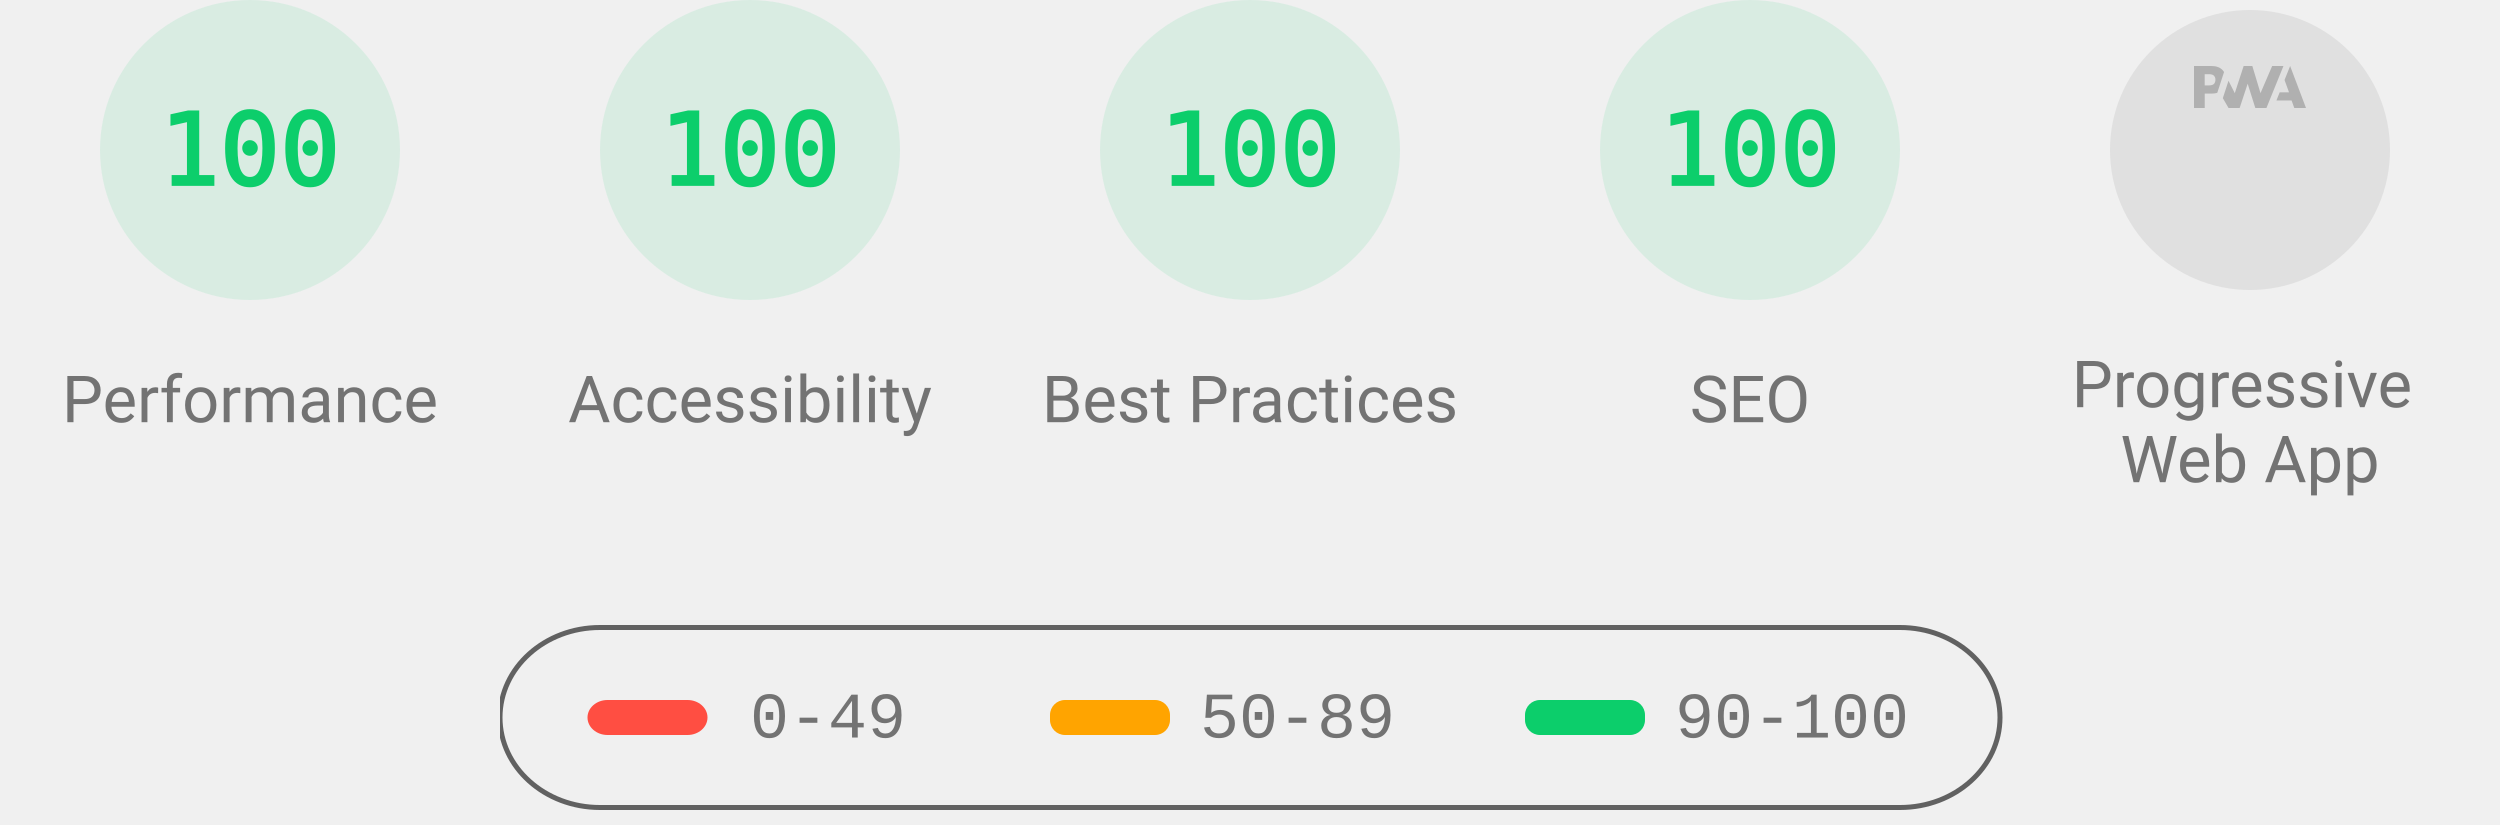
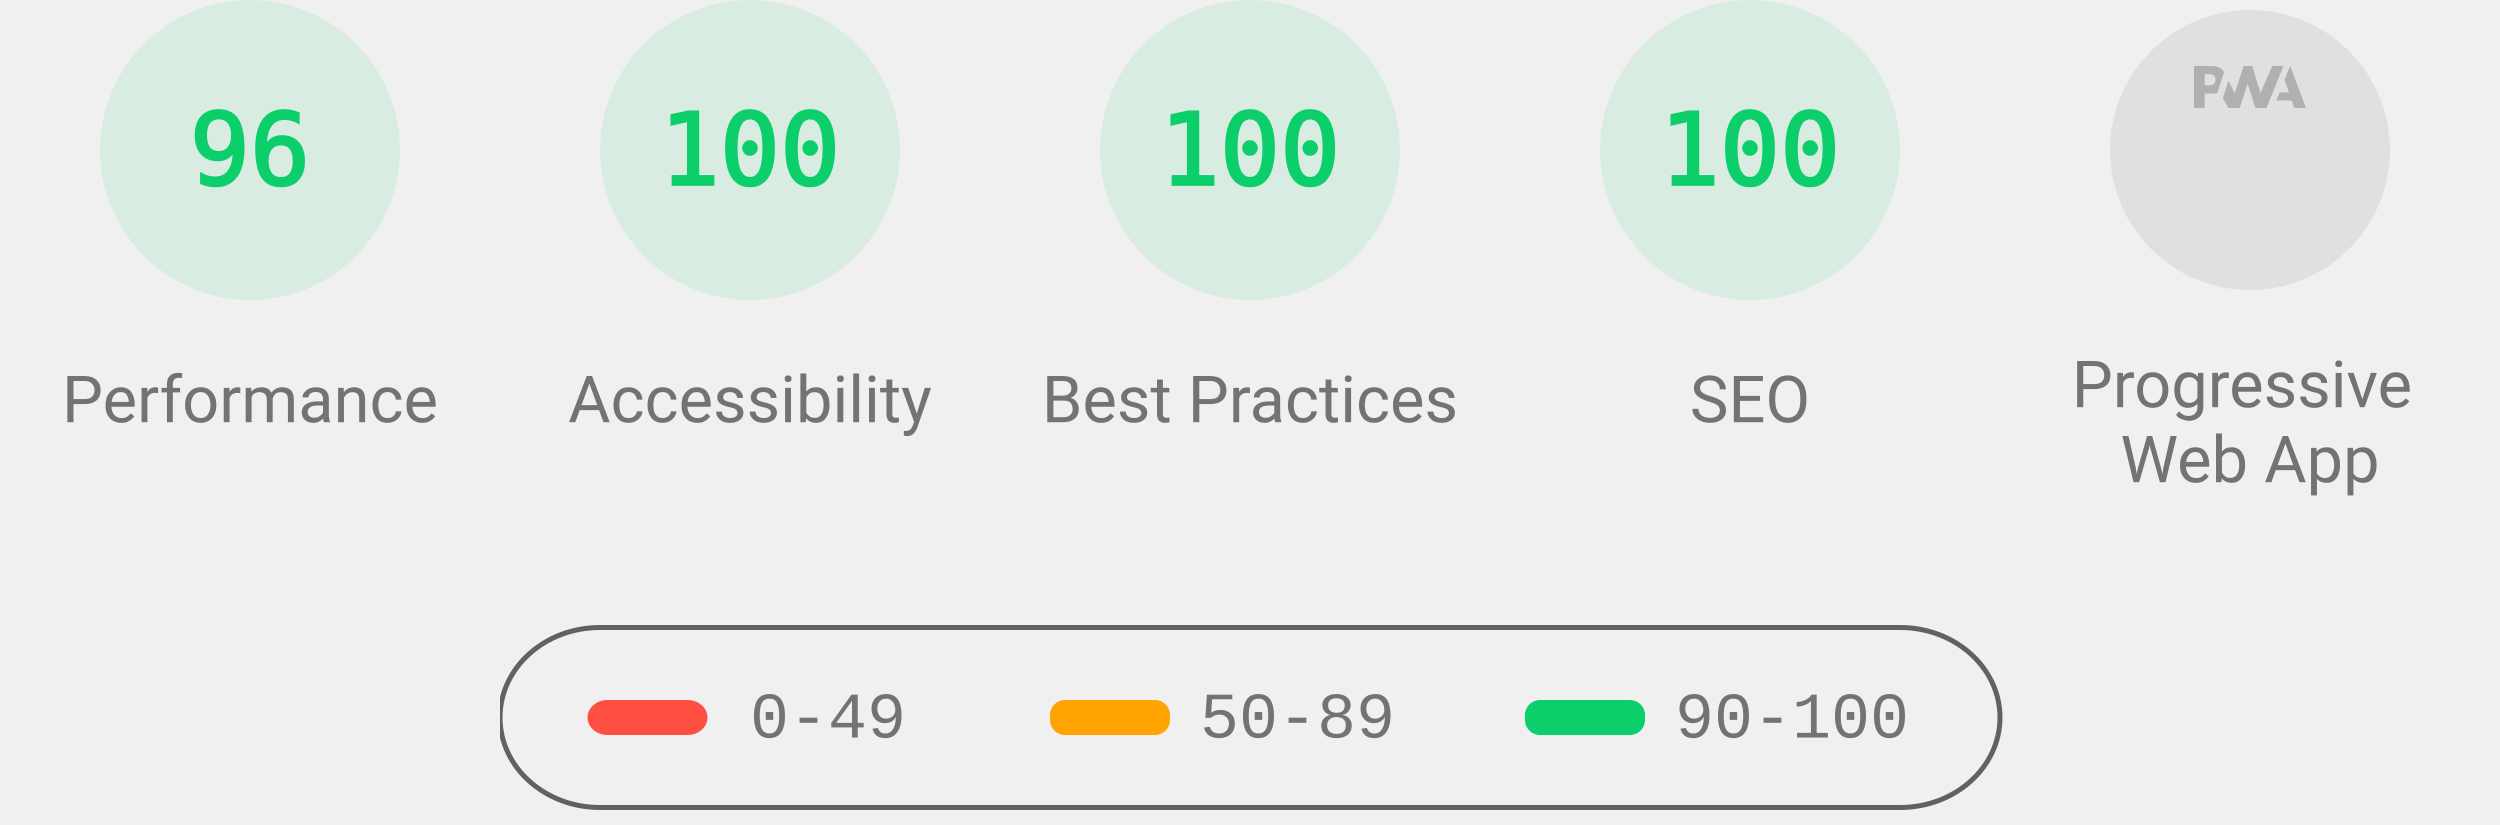
<svg xmlns="http://www.w3.org/2000/svg" class="theme--agnostic" fill="none" width="1000" height="330">
  <style>
			.gauge-base {
				opacity: 0.1
			}

			.gauge-arc {
				fill: none;
				animation-delay: 250ms;
				stroke-linecap: round;
				transform: rotate(-90deg);
				transform-origin: 100px 60px;
				animation: load-gauge 1s ease forwards
			}

			.guage-text {
				font-size: 40px;
				font-family: monospace;
				text-align: center
			}

			.guage-red {
				color: #ff4e42;
				fill: #ff4e42;
				stroke: #ff4e42
			}
			.guage-orange {
				color: #ffa400;
				fill: #ffa400;
				stroke: #ffa400
			}
			.guage-green {
				color: #0cce6b;
				fill: #0cce6b;
				stroke: #0cce6b
			}
			.theme--agnostic .guage-undefined {
				color: #5c5c5c;
				fill: #5c5c5c;
				stroke: #5c5c5c
			}
			.theme--light .guage-undefined {
				color: #1e1e1e;
				fill: #1e1e1e;
				stroke: #1e1e1e
			}
			.theme--dark .guage-undefined {
				color: #f5f5f5;
				fill: #f5f5f5;
				stroke: #f5f5f5
			}

			.guage-title {
				stroke: none;
				font-size: 26px;
				line-height: 26px;
				font-family: Roboto, Halvetica, Arial, sans-serif
			}
			.metric.guage-title {
				font-family: 'Courier New', Courier, monospace
			}
			.theme--agnostic .guage-title {
				color: #737373;
				fill: #737373
			}
			.theme--light .guage-title {
				color: #212121;
				fill: #212121
			}
			.theme--dark .guage-title {
				color: #f5f5f5;
				fill: #f5f5f5
			}

			@keyframes load-gauge {
				from {
					stroke-dasharray: 0 352.858
				}
			}
			.lh-gauge--pwa__disc {
				fill: #e0e0e0
			}
			.lh-gauge--pwa__logo {
				position: relative;
				fill: #b0b0b0
			}
			.lh-gauge--pwa__invisible {
				display: none
			}
			.lh-gauge--pwa__visible {
				display: inline
			}
			.guage-invisible {
				display: none
			}
			.lh-gauge--pwa__logo--primary-color {
				fill: #304ffe
			}
			.theme--agnostic .lh-gauge--pwa__logo--secondary-color {
				fill: #787878
			}
			.theme--light .lh-gauge--pwa__logo--secondary-color {
				fill: #3d3d3d
			}
			.theme--dark .lh-gauge--pwa__logo--secondary-color {
				fill: #d8b6b6
			}
			.theme--light #svg_2 {
				stroke: #00000022
			}
			.theme--agnostic #svg_2 {
				stroke: #616161
			}
			.theme--light #svg_2 {
				stroke: #00000022
			}
			.theme--dark #svg_2 {
				stroke: #f5f5f566
			}
		</style>
  <svg class="guage-div guage-perf guage-green" viewBox="0 0 200 200" width="200" height="200" x="0" y="0">
    <circle class="gauge-base" r="56" cx="100" cy="60" stroke-width="8" />
-     <circle class="gauge-arc guage-arc-1" r="56" cx="100" cy="60" stroke-width="8" style="stroke-dasharray: 351.858, 351.858;" />
-     <text class="guage-text" x="100px" y="60px" alignment-baseline="central" dominant-baseline="central" text-anchor="middle">100</text>
+     <circle class="gauge-arc guage-arc-1" r="56" cx="100" cy="60" stroke-width="8" style="stroke-dasharray: 337.784, 351.858;" />
+     <text class="guage-text" x="100px" y="60px" alignment-baseline="central" dominant-baseline="central" text-anchor="middle">96</text>
    <text class="guage-title" x="100px" y="160px" alignment-baseline="central" dominant-baseline="central" text-anchor="middle">Performance</text>
  </svg>
  <svg class="guage-div guage-acc guage-green" viewBox="0 0 200 200" width="200" height="200" x="200" y="0">
    <circle class="gauge-base" r="56" cx="100" cy="60" stroke-width="8" />
    <circle class="gauge-arc guage-arc-2" r="56" cx="100" cy="60" stroke-width="8" style="stroke-dasharray: 351.858, 351.858;" />
    <text class="guage-text" x="100px" y="60px" alignment-baseline="central" dominant-baseline="central" text-anchor="middle">100</text>
    <text class="guage-title" x="100px" y="160px" alignment-baseline="central" dominant-baseline="central" text-anchor="middle">Accessibility</text>
  </svg>
  <svg class="guage-div guage-best guage-green" viewBox="0 0 200 200" width="200" height="200" x="400" y="0">
    <circle class="gauge-base" r="56" cx="100" cy="60" stroke-width="8" />
    <circle class="gauge-arc guage-arc-3" r="56" cx="100" cy="60" stroke-width="8" style="stroke-dasharray: 351.858, 351.858;" />
    <text class="guage-text" x="100px" y="60px" alignment-baseline="central" dominant-baseline="central" text-anchor="middle">100</text>
    <text class="guage-title" x="100px" y="160px" alignment-baseline="central" dominant-baseline="central" text-anchor="middle">Best Practices</text>
  </svg>
  <svg class="guage-div guage-seo guage-green" viewBox="0 0 200 200" width="200" height="200" x="600" y="0">
    <circle class="gauge-base" r="56" cx="100" cy="60" stroke-width="8" />
    <circle class="gauge-arc guage-arc-4" r="56" cx="100" cy="60" stroke-width="8" style="stroke-dasharray: 351.858, 351.858;" />
    <text class="guage-text" x="100px" y="60px" alignment-baseline="central" dominant-baseline="central" text-anchor="middle">100</text>
    <text class="guage-title" x="100px" y="160px" alignment-baseline="central" dominant-baseline="central" text-anchor="middle">SEO</text>
  </svg>
  <svg class="guage-div guage-pwa " viewBox="0 0 200 200" width="200" height="200" x="800" y="0">
    <svg viewBox="0 0 60 60" width="112" height="112" x="44" y="4">
      <defs>
        <linearGradient id="lh-gauge--pwa__check-circle__gradient-0" x1="50%" y1="0%" x2="50%" y2="100%">
          <stop stop-color="#00C852" offset="0%" />
          <stop stop-color="#009688" offset="100%" />
        </linearGradient>
        <linearGradient id="lh-gauge--pwa__installable__shadow-gradient-0" x1="76.056%" x2="24.111%" y1="82.995%" y2="24.735%">
          <stop stop-color="#A5D6A7" offset="0%" />
          <stop stop-color="#80CBC4" offset="100%" />
        </linearGradient>
        <linearGradient id="lh-gauge--pwa__fast-reliable__shadow-gradient-0" x1="76.056%" y1="82.995%" x2="25.678%" y2="26.493%">
          <stop stop-color="#64B5F6" offset="0%" />
          <stop stop-color="#2979FF" offset="100%" />
        </linearGradient>
        <g id="lh-gauge--pwa__fast-reliable-badge-0">
          <circle fill="#FFFFFF" cx="10" cy="10" r="10" />
          <path fill="#304FFE" d="M10 3.58l5.25 2.34v3.5c0 3.23-2.24 6.26-5.25 7-3.01-.74-5.25-3.77-5.25-7v-3.5L10 3.58zm-.47 10.74l2.76-4.83.03-.07c.04-.08 0-.24-.22-.24h-1.64l.47-3.26h-.47l-2.7 4.77c-.02.01.05-.1-.04.05-.09.16-.1.31.18.31h1.63l-.47 3.27h.47z" />
        </g>
        <g id="lh-gauge--pwa__installable-badge-0">
          <circle fill="#FFFFFF" cx="10" cy="10" r="10" />
          <path fill="#009688" d="M10 4.167A5.835 5.835 0 0 0 4.167 10 5.835 5.835 0 0 0 10 15.833 5.835 5.835 0 0 0 15.833 10 5.835 5.835 0 0 0 10 4.167zm2.917 6.416h-2.334v2.334H9.417v-2.334H7.083V9.417h2.334V7.083h1.166v2.334h2.334v1.166z" />
        </g>
      </defs>
      <g stroke="none" fill-rule="nonzero">
        <circle class="lh-gauge--pwa__disc" cx="30" cy="30" r="30" />
        <g class="lh-gauge--pwa__logo">
          <path d="M35.66 19.39l.7-1.75h2L37.4 15 38.6 12l3.4 9h-2.51l-.58-1.61z" />
          <path d="M33.52 21l3.65-9h-2.42l-2.5 5.82L30.5 12h-1.86l-1.9 5.82-1.35-2.65-1.21 3.72L25.4 21h2.38l1.72-5.2 1.64 5.2z" />
          <path fill-rule="nonzero" d="M20.3 17.91h1.48c.45 0 .85-.05 1.2-.15l.39-1.18 1.07-3.3a2.64 2.64 0 0 0-.28-.37c-.55-.6-1.36-.91-2.42-.91H18v9h2.3V17.9zm1.96-3.84c.22.22.33.5.33.87 0 .36-.1.65-.29.87-.2.23-.59.35-1.15.35h-.86v-2.41h.87c.52 0 .89.1 1.1.32z" />
        </g>
        <rect class="lh-gauge--pwa__component lh-gauge--pwa__na-line lh-gauge--pwa__invisible" fill="#FFFFFF" x="20" y="32" width="20" height="4" rx="2" />
        <g class="lh-gauge--pwa__component lh-gauge--pwa__fast-reliable-badge lh-gauge--pwa__invisible" transform="translate(20, 29)">
          <path fill="url(#lh-gauge--pwa__fast-reliable__shadow-gradient-0)" d="M33.63 19.49A30 30 0 0 1 16.2 30.36L3 17.14 17.14 3l16.49 16.49z" />
          <use href="#lh-gauge--pwa__fast-reliable-badge-0" />
        </g>
        <g class="lh-gauge--pwa__component lh-gauge--pwa__installable-badge lh-gauge--pwa__invisible" transform="translate(20, 29)">
          <path fill="url(#lh-gauge--pwa__installable__shadow-gradient-0)" d="M33.629 19.487c-4.272 5.453-10.391 9.39-17.415 10.869L3 17.142 17.142 3 33.63 19.487z" />
          <use href="#lh-gauge--pwa__installable-badge-0" />
        </g>
        <g class="lh-gauge--pwa__component lh-gauge--pwa__fast-reliable-installable-badges lh-gauge--pwa__invisible">
          <g transform="translate(8, 29)">
            <path fill="url(#lh-gauge--pwa__fast-reliable__shadow-gradient-0)" d="M16.321 30.463L3 17.143 17.142 3l22.365 22.365A29.864 29.864 0 0 1 22 31c-1.942 0-3.84-.184-5.679-.537z" />
            <use href="#lh-gauge--pwa__fast-reliable-badge-0" />
          </g>
          <g transform="translate(32, 29)">
            <path fill="url(#lh-gauge--pwa__installable__shadow-gradient-0)" d="M25.982 11.84a30.107 30.107 0 0 1-13.08 15.203L3 17.143 17.142 3l8.84 8.84z" />
            <use href="#lh-gauge--pwa__installable-badge-0" />
          </g>
        </g>
        <g class="lh-gauge--pwa__component lh-gauge--pwa__check-circle lh-gauge--pwa__invisible" transform="translate(18, 28)">
          <circle fill="#FFFFFF" cx="12" cy="12" r="12" />
          <path fill="url(#lh-gauge--pwa__check-circle__gradient-0)" d="M12 2a10 10 0 1 0 0 20 10 10 0 0 0 0-20zm-2 15l-5-5 1.41-1.41L10 14.17l7.59-7.59L19 8l-9 9z" />
        </g>
      </g>
    </svg>
    <text class="guage-title" y="160px" alignment-baseline="central" dominant-baseline="central" text-anchor="middle">
      <tspan x="100px" dy="-6px">Progressive</tspan>
      <tspan x="100px" dy="30px">Web App</tspan>
    </text>
  </svg>
  <svg width="604" height="76" x="200" y="250">
    <g>
      <rect fill="none" id="canvas_background" height="80" width="604" y="-1" x="-1" />
      <g display="none" overflow="visible" y="0" x="0" height="100%" width="100%" id="canvasGrid">
        <rect fill="url(#gridpattern)" stroke-width="0" y="0" x="0" height="100%" width="100%" />
      </g>
    </g>
    <g>
      <rect fill-opacity="0" stroke-width="2" rx="40" id="svg_2" height="72" width="600" y="1" x="0" fill="#000000" />
      <rect stroke="#000" rx="8" id="svg_3" height="14" width="48" y="30" x="35" stroke-opacity="null" stroke-width="0" fill="#ff4e42" />
      <rect stroke="#000" rx="6" id="svg_4" height="14" width="48" y="30" x="220" stroke-opacity="null" stroke-width="0" fill="#ffa400" />
      <rect stroke="#000" rx="6" id="svg_5" height="14" width="48" y="30" x="410" stroke-opacity="null" stroke-width="0" fill="#0cce6b" />
      <text class="metric guage-title" xml:space="preserve" text-anchor="start" font-size="26" id="svg_6" y="45" x="100" stroke-opacity="null" stroke-width="0" stroke="#000">0-49</text>
      <text class="metric guage-title" xml:space="preserve" text-anchor="start" font-size="26" id="svg_7" y="45" x="280" stroke-opacity="null" stroke-width="0" stroke="#000">50-89</text>
      <text class="metric guage-title" xml:space="preserve" text-anchor="start" font-size="26" id="svg_8" y="45" x="470" stroke-opacity="null" stroke-width="0" stroke="#000">90-100</text>
    </g>
  </svg>
</svg>
